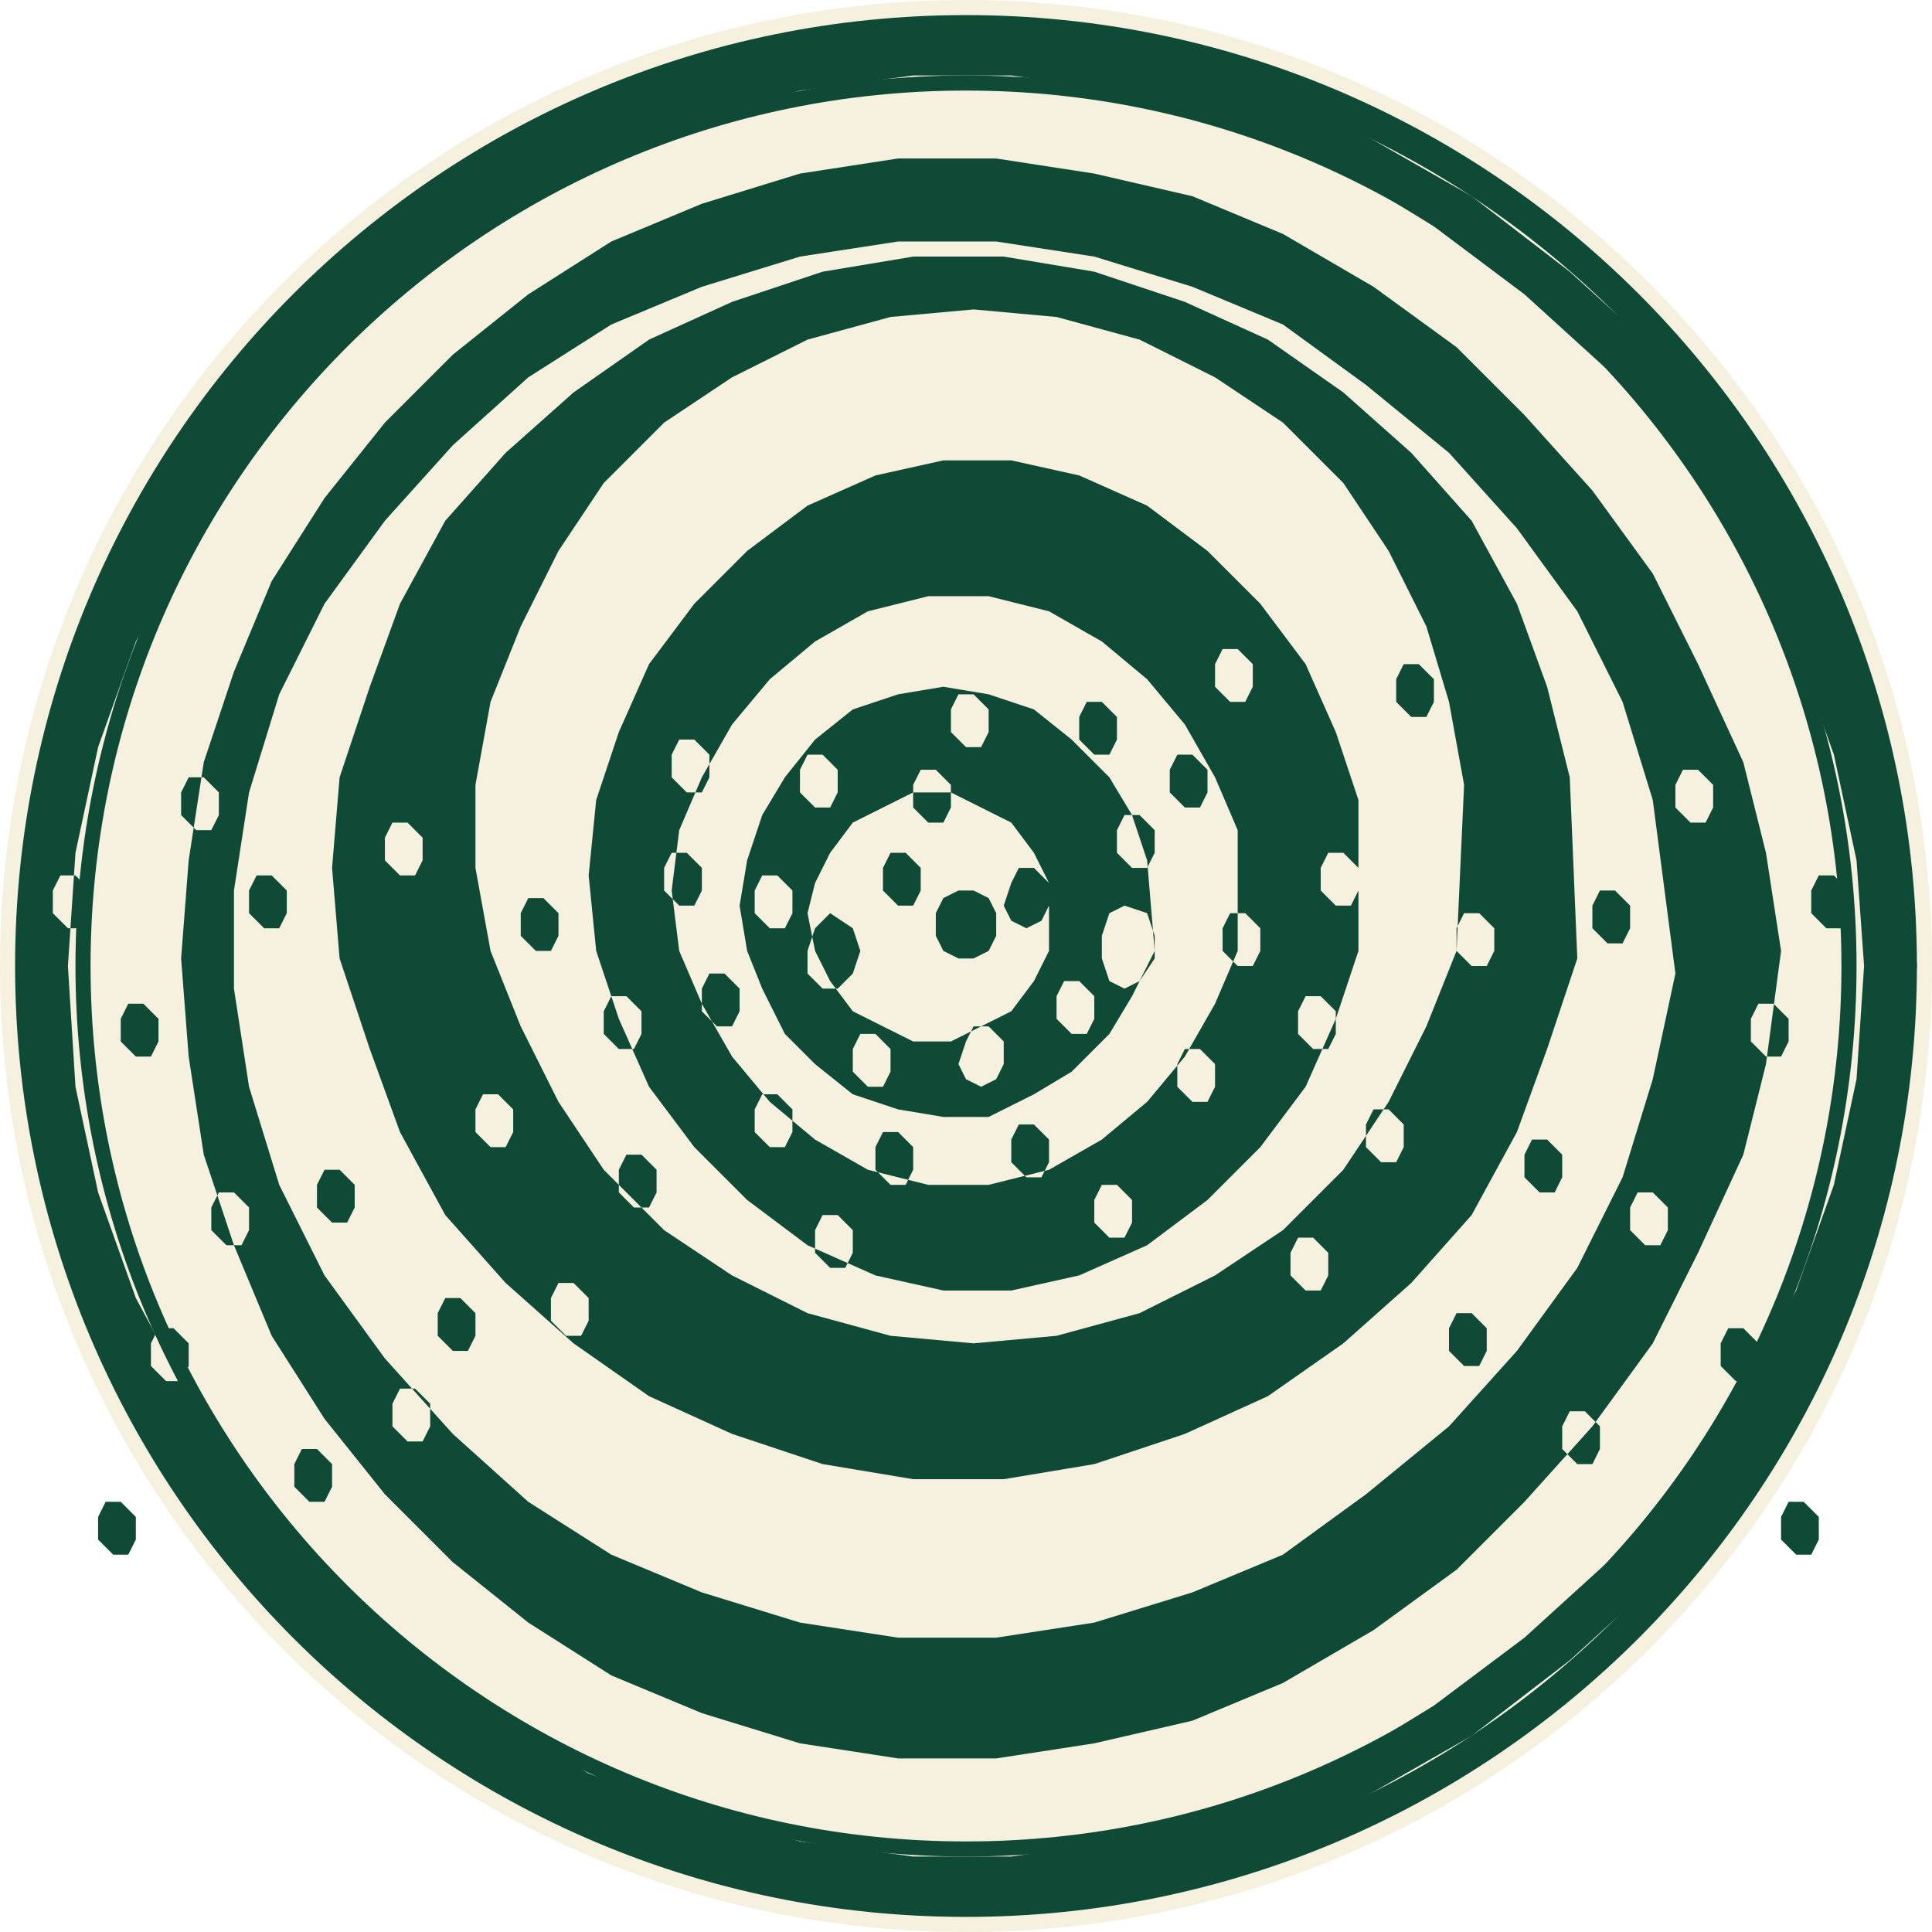
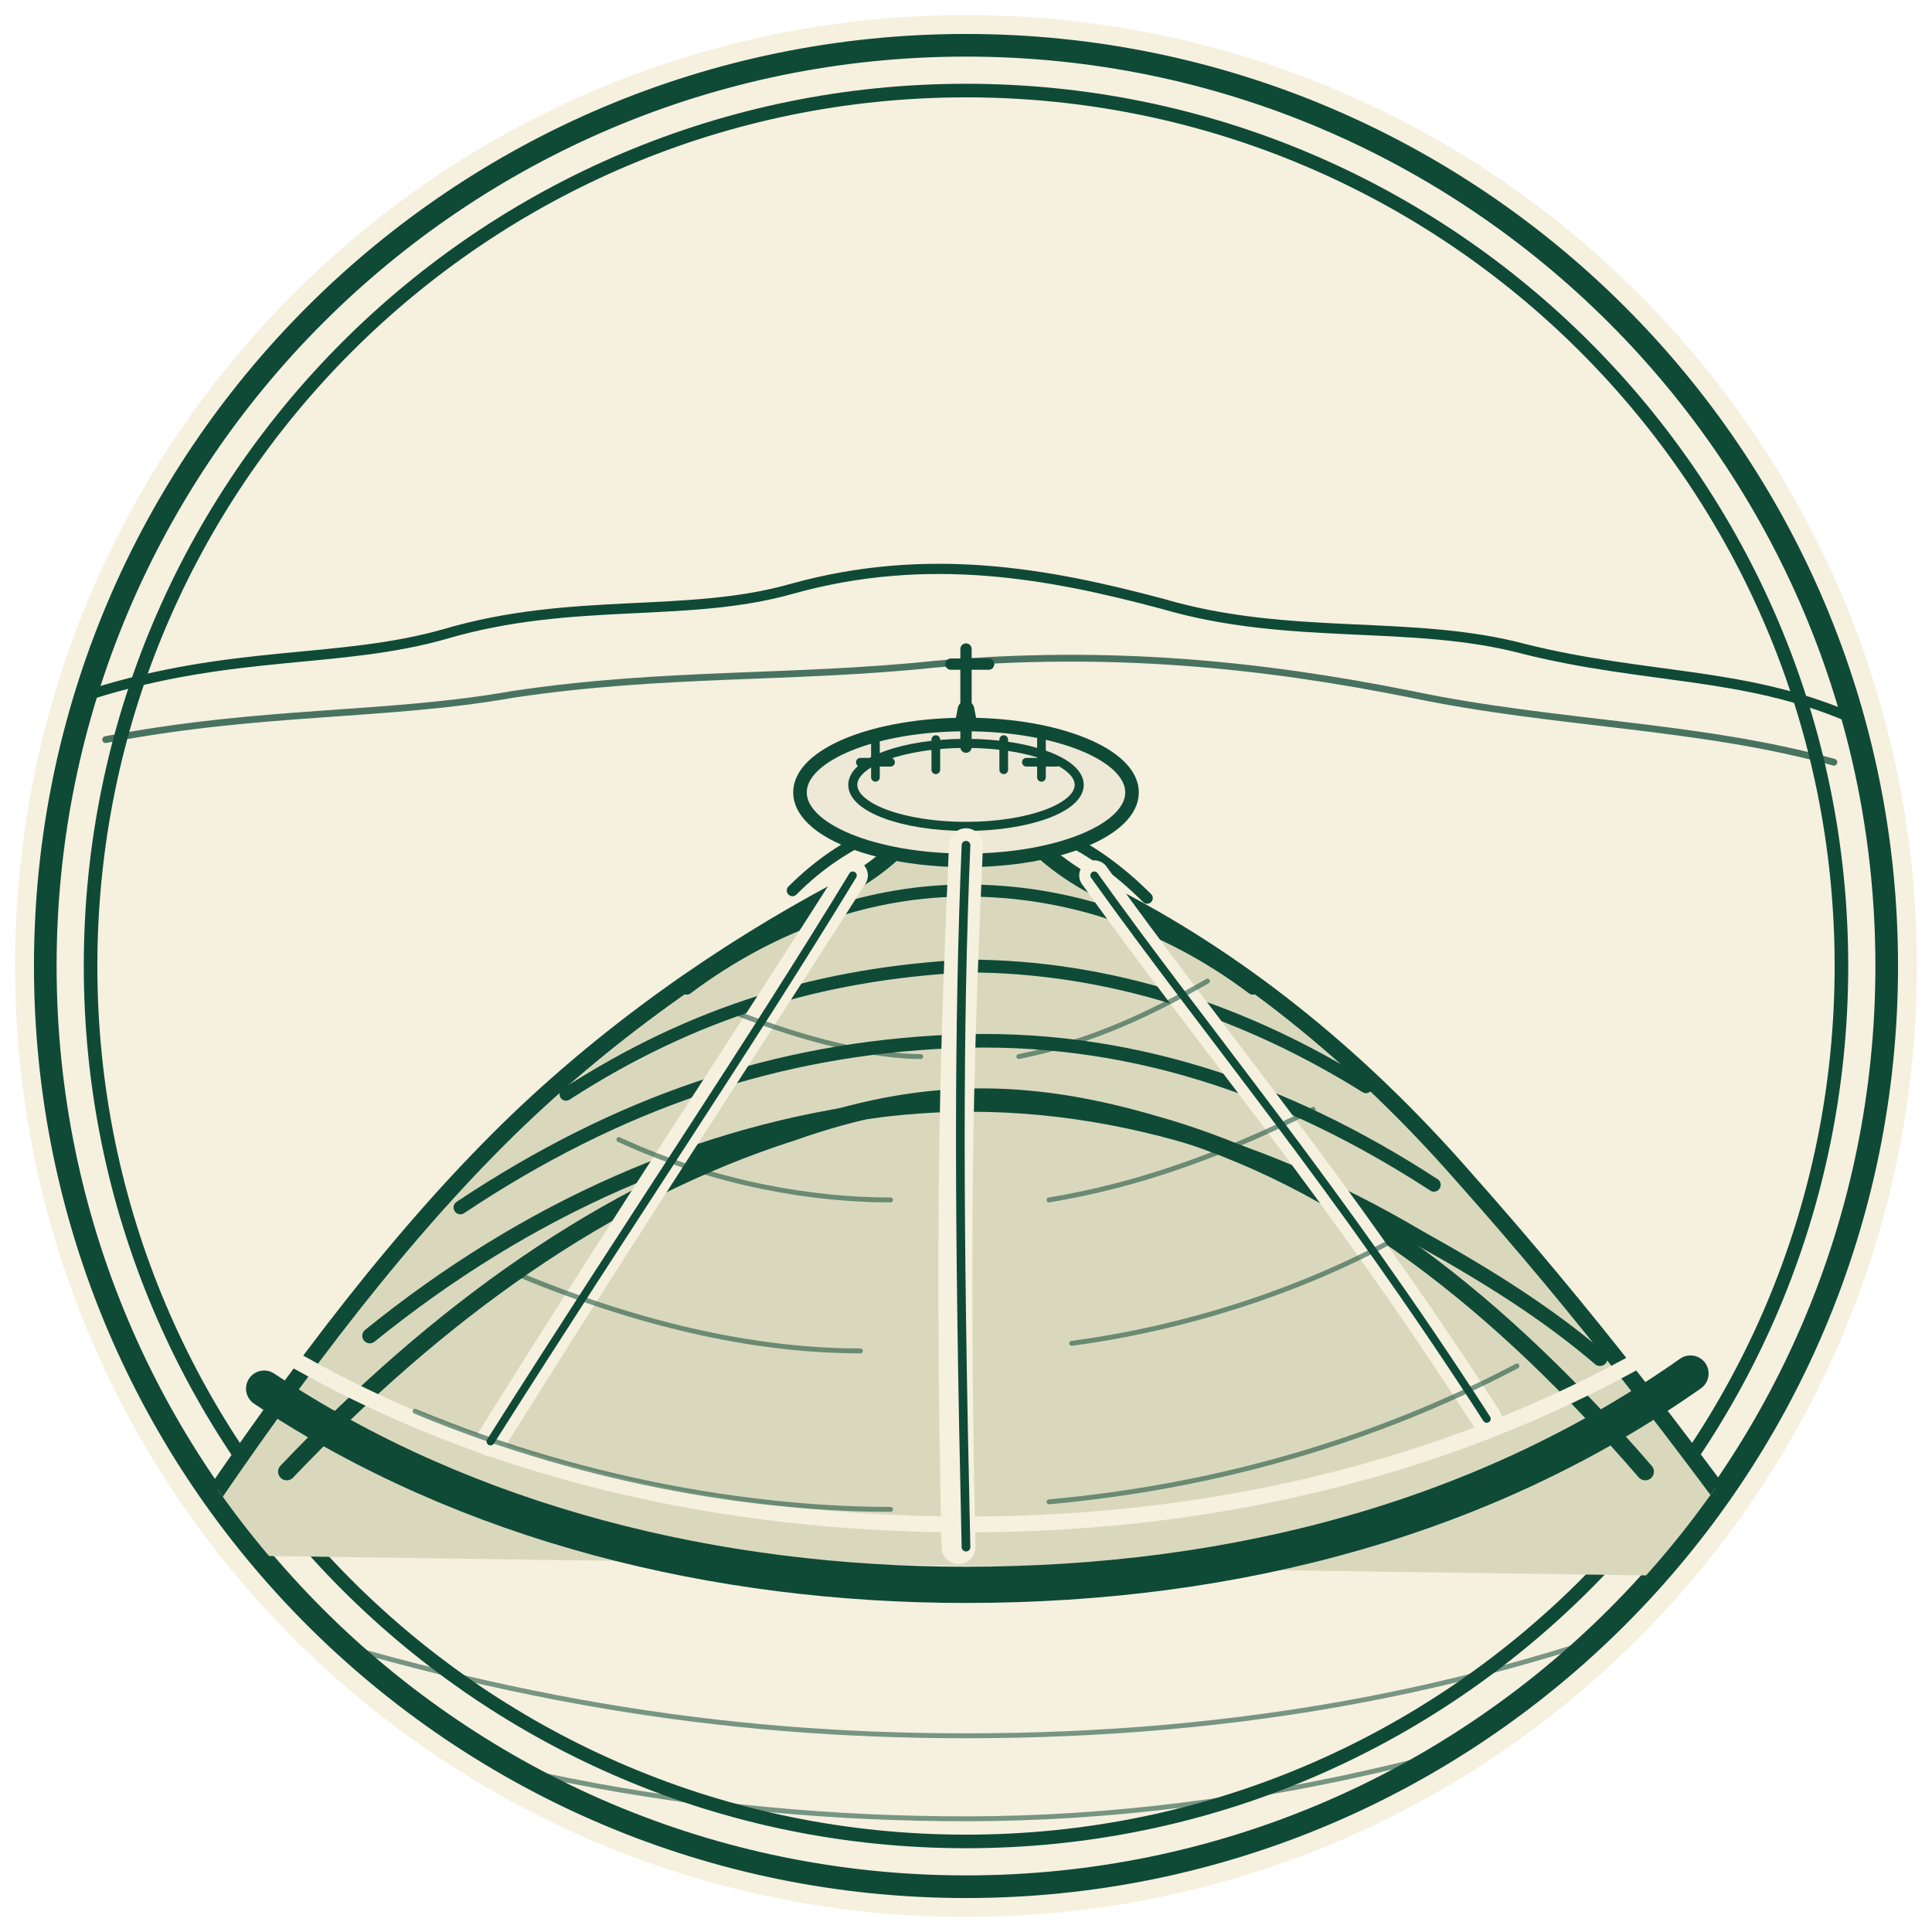
<svg xmlns="http://www.w3.org/2000/svg" width="256" height="256" viewBox="0 0 256 256" role="img" aria-label="Northolt Civic Commons mark">
-   <rect width="256" height="256" rx="128" fill="#f6f0df" />
-   <path d="M254,128 253,142 250,157 245,171 238,185 230,198 219,210 208,220 195,230 181,238 166,245 151,250 135,253 121,253 105,251 90,247 75,241 62,233 49,224 38,213 28,201 20,188 13,174 8,159 4,144 3,128 4,112 8,97 13,82 20,68 28,55 38,43 49,32 62,23 75,15 90,9 105,5 121,3 135,3 151,6 166,11 181,18 195,26 208,36 219,46 230,58 238,71 245,85 250,99 253,114ZM247,128 246,143 243,157 238,171 231,184 223,196 213,207 202,217 190,226 177,234 163,240 148,244 134,246 121,246 106,244 92,240 78,235 65,227 53,218 42,208 33,197 25,185 18,172 13,158 10,144 9,128 10,113 13,99 18,85 25,72 33,59 42,48 53,38 65,29 78,22 92,16 106,12 121,10 134,10 148,12 163,16 177,22 190,30 202,39 213,49 223,60 231,73 238,86 243,100 246,114ZM236,126 234,141 231,153 225,166 219,178 211,189 202,199 193,208 182,216 170,223 158,228 145,231 132,233 119,233 106,231 93,227 81,222 70,215 60,207 51,198 43,188 36,177 31,165 27,153 25,140 24,127 25,114 27,101 31,89 36,77 43,66 51,56 60,47 70,39 81,32 93,27 106,23 119,21 132,21 145,23 158,26 170,31 182,38 193,46 202,55 211,65 219,76 225,88 231,101 234,113ZM222,129 219,143 215,156 209,168 201,179 192,189 181,198 170,206 158,211 145,215 132,217 119,217 106,215 93,211 81,206 70,199 60,190 51,180 43,169 37,157 33,144 31,131 31,118 33,105 37,92 43,80 51,69 60,59 70,50 81,43 93,38 106,34 119,32 132,32 145,34 158,38 170,43 181,51 192,60 201,70 209,81 215,93 219,106ZM209,127 205,139 201,150 195,161 187,170 178,178 168,185 157,190 145,194 133,196 121,196 109,194 97,190 86,185 76,178 67,170 59,161 53,150 49,139 45,127 44,115 45,103 49,91 53,80 59,69 67,60 76,52 86,45 97,40 109,36 121,34 133,34 145,36 157,40 168,45 178,52 187,60 195,69 201,80 205,91 208,103ZM193,126 189,136 184,146 178,155 170,163 161,169 151,174 140,177 129,178 118,177 107,174 97,169 88,163 80,155 74,146 69,136 65,126 63,115 63,104 65,93 69,83 74,73 80,64 88,56 97,50 107,45 118,42 129,41 140,42 151,45 161,50 170,56 178,64 184,73 189,83 192,93 194,104ZM180,126 177,135 173,144 167,152 160,159 152,165 143,169 134,171 125,171 116,169 107,165 99,159 92,152 86,144 82,135 79,126 78,116 79,106 82,97 86,88 92,80 99,73 107,67 116,63 125,61 134,61 143,63 152,67 160,73 167,80 173,88 177,97 180,106ZM164,126 161,133 157,140 152,146 146,151 139,155 131,157 123,157 115,155 108,151 102,146 97,140 93,133 90,126 89,118 90,110 93,103 97,96 102,90 108,85 115,81 123,79 131,79 139,81 146,85 152,90 157,96 161,103 164,110ZM153,126 150,132 147,137 142,142 137,145 131,148 125,148 119,147 113,145 108,141 104,137 101,131 99,126 98,120 99,114 101,108 104,103 108,98 113,94 119,92 125,91 131,92 137,94 142,98 147,103 150,108 152,114ZM139,126 137,130 134,134 130,136 126,138 121,138 117,136 113,134 110,130 108,126 107,121 108,117 110,113 113,109 117,107 121,105 126,105 130,107 134,109 137,113 139,117ZM127,118 125,119 124,121 124,124 125,126 127,127 129,127 131,126 132,124 132,121 131,119 129,118ZM152,121 153,124 153,127 151,130 149,131 147,130 146,127 146,124 147,121 149,120ZM113,123 114,126 113,129 111,131 109,131 107,129 107,126 108,123 110,121ZM137,115 139,117 139,120 138,122 136,123 134,122 133,120 134,117 135,115ZM120,113 122,115 122,118 121,120 119,120 117,118 117,115 118,113ZM131,136 133,138 133,141 132,143 130,144 128,143 127,141 128,138 129,136ZM124,102 126,104 126,107 125,109 123,109 121,107 121,104 122,102ZM143,130 145,132 145,135 144,137 142,137 140,135 140,132 141,130ZM116,137 118,139 118,142 117,144 115,144 113,142 113,139 114,137ZM103,116 105,118 105,121 104,123 102,123 100,121 100,118 101,116ZM151,108 153,110 153,113 152,115 150,115 148,113 148,110 149,108ZM129,92 131,94 131,97 130,99 128,99 126,97 126,94 127,92ZM96,129 98,131 98,134 97,136 95,136 93,134 93,131 94,129ZM159,139 161,141 161,144 160,146 158,146 156,144 156,141 157,139ZM109,100 111,102 111,105 110,107 108,107 106,105 106,102 107,100ZM137,149 139,151 139,154 138,156 136,156 134,154 134,151 135,149ZM119,150 121,152 121,155 120,157 118,157 116,155 116,152 117,150ZM165,121 167,123 167,126 166,128 164,128 162,126 162,123 163,121ZM91,113 93,115 93,118 92,120 90,120 88,118 88,115 89,113ZM146,93 148,95 148,98 147,100 145,100 143,98 143,95 144,93ZM103,145 105,147 105,150 104,152 102,152 100,150 100,147 101,145ZM175,132 177,134 177,137 176,139 174,139 172,137 172,134 173,132ZM83,132 85,134 85,137 84,139 82,139 80,137 80,134 81,132ZM158,100 160,102 160,105 159,107 157,107 155,105 155,102 156,100ZM92,98 94,100 94,103 93,105 91,105 89,103 89,100 90,98ZM148,157 150,159 150,162 149,164 147,164 145,162 145,159 146,157ZM111,161 113,163 113,166 112,168 110,168 108,166 108,163 109,161ZM178,113 180,115 180,118 179,120 177,120 175,118 175,115 176,113ZM72,119 74,121 74,124 73,126 71,126 69,124 69,121 70,119ZM164,86 166,88 166,91 165,93 163,93 161,91 161,88 162,86ZM85,153 87,155 87,158 86,160 84,160 82,158 82,155 83,153ZM184,147 186,149 186,152 185,154 183,154 181,152 181,149 182,147ZM66,145 68,147 68,150 67,152 65,152 63,150 63,147 64,145ZM174,164 176,166 176,169 175,171 173,171 171,169 171,166 172,164ZM76,170 78,172 78,175 77,177 75,177 73,175 73,172 74,170ZM196,121 198,123 198,126 197,128 195,128 193,126 193,123 194,121ZM54,109 56,111 56,114 55,116 53,116 51,114 51,111 52,109ZM188,88 190,90 190,93 189,95 187,95 185,93 185,90 186,88ZM61,172 63,174 63,177 62,179 60,179 58,177 58,174 59,172ZM205,151 207,153 207,156 206,158 204,158 202,156 202,153 203,151ZM45,155 47,157 47,160 46,162 44,162 42,160 42,157 43,155ZM214,118 216,120 216,123 215,125 213,125 211,123 211,120 212,118ZM36,116 38,118 38,121 37,123 35,123 33,121 33,118 34,116ZM195,174 197,176 197,179 196,181 194,181 192,179 192,176 193,174ZM55,184 57,186 57,189 56,191 54,191 52,189 52,186 53,184ZM219,158 221,160 221,163 220,165 218,165 216,163 216,160 217,158ZM31,158 33,160 33,163 32,165 30,165 28,163 28,160 29,158ZM225,102 227,104 227,107 226,109 224,109 222,107 222,104 223,102ZM27,103 29,105 29,108 28,110 26,110 24,108 24,105 25,103ZM210,187 212,189 212,192 211,194 209,194 207,192 207,189 208,187ZM42,192 44,194 44,197 43,199 41,199 39,197 39,194 40,192ZM235,133 237,135 237,138 236,140 234,140 232,138 232,135 233,133ZM19,133 21,135 21,138 20,140 18,140 16,138 16,135 17,133ZM231,176 233,178 233,181 232,183 230,183 228,181 228,178 229,176ZM23,176 25,178 25,181 24,183 22,183 20,181 20,178 21,176ZM243,116 245,118 245,121 244,123 242,123 240,121 240,118 241,116ZM10,116 12,118 12,121 11,123 9,123 7,121 7,118 8,116ZM239,199 241,201 241,204 240,206 238,206 236,204 236,201 237,199ZM16,199 18,201 18,204 17,206 15,206 13,204 13,201 14,199Z" fill="#0f4a37" fill-rule="evenodd" />
-   <circle cx="128" cy="128" r="124" fill="none" stroke="#0f4a37" stroke-width="4" />
-   <circle cx="128" cy="128" r="117" fill="none" stroke="#0f4a37" stroke-width="2" />
+   <defs>
+     <clipPath id="round">
+       <circle cx="128" cy="128" r="121" />
+     </clipPath>
+   </defs>
+   <circle cx="128" cy="128" r="126" fill="#f6f0df" />
+   <circle cx="128" cy="128" r="122" fill="none" stroke="#0f4a37" stroke-width="3" />
+   <circle cx="128" cy="128" r="116" fill="none" stroke="#0f4a37" stroke-width="1.8" />
+   <g clip-path="url(#round)" stroke="#0f4a37" fill="none" stroke-linecap="round" stroke-linejoin="round">
+     <path d="M12 92 C31 86 45 88 59 84 C76 79 91 82 105 78 C123 73 139 76 154 80 C171 85 187 82 202 86 C218 90 231 89 245 95" stroke-width="1.35" />
+     <path d="M14 98 C35 94 51 95 68 92 C88 89 105 90 124 88 C147 86 167 88 187 92 C206 96 225 96 243 101" stroke-width="0.9" opacity=".75" />
+     <path d="M23 206 C37 185 51 166 66 151 C80 137 96 126 111 118 C121 113 126 105 128 94 C130 105 136 113 146 118 C164 127 180 140 194 156 C210 174 223 191 236 209" fill="#d9d8bd" stroke-width="2.2" />
+     <path d="M38 195 C58 174 80 158 105 150 C122 144 136 144 153 149 C178 156 199 173 218 195" stroke-width="2.3" />
+     <path d="M49 177 C70 160 93 150 117 147 C142 144 166 151 188 164 C197 169 205 174 212 180" stroke-width="2" />
+     <path d="M61 160 C82 146 103 139 126 138 C149 137 170 144 190 157" stroke-width="1.8" />
+     <path d="M75 145 C92 134 109 129 128 128 C147 128 165 134 181 144" stroke-width="1.7" />
+     <path d="M91 131 C103 122 116 118 128 118 C141 118 154 122 166 131" stroke-width="1.6" />
+     <path d="M105 118 C112 111 120 108 128 108 C137 108 145 112 152 119" stroke-width="1.5" />
+     <ellipse cx="128" cy="105" rx="22" ry="9" fill="#eee8d6" stroke-width="1.8" />
+     <ellipse cx="128" cy="104" rx="15" ry="5.5" stroke-width="1.2" />
+     <path d="M128 99 L128 86 M126 88 L131 88" stroke-width="1.5" />
+     <path d="M116 103 l0 -5 m-2 3 h4 M138 103 l0 -5 m-2 3 h4 M124 102 l0 -4 M133 102 l0 -4" stroke-width="1.15" />
+     <path d="M35 184 C62 202 95 210 128 210 C164 210 197 201 224 182" stroke-width="4.8" />
+     <path d="M37 179 C64 195 96 202 128 202 C162 202 194 194 221 178" stroke="#f6f0df" stroke-width="2.1" />
+     <path d="M128 112 C127 135 126 158 127 205" stroke="#f6f0df" stroke-width="4.5" />
+     <path d="M128 112 C127 136 127 161 128 205" stroke-width="1.15" />
+     <path d="M113 116 C99 138 85 159 65 191" stroke="#f6f0df" stroke-width="4" />
+     <path d="M113 116 C99 139 84 161 65 191" stroke-width="1.05" />
+     <path d="M145 116 C160 137 177 157 197 188" stroke="#f6f0df" stroke-width="4" />
+     <path d="M145 116 C160 137 177 157 197 188" stroke-width="1.05" />
+     <g stroke-width=".65" opacity=".55">
+       <path d="M55 187 C79 197 102 200 118 200" />
+       <path d="M139 199 C161 197 182 191 201 181" />
+       <path d="M69 169 C86 176 101 179 114 179" />
+       <path d="M142 178 C157 176 173 171 187 163" />
+       <path d="M82 151 C95 157 108 159 118 159" />
+       <path d="M139 159 C151 157 162 153 174 147" />
+       <path d="M97 134 C107 138 116 140 122 140" />
+       <path d="M135 140 C145 138 153 134 160 130" />
+       <path d="M29 213 C65 225 95 230 128 230 C164 230 198 224 231 210" />
+       <path d="M22 219 C58 235 94 241 128 241 C166 241 205 231 239 215" />
+     </g>
+   </g>
</svg>
